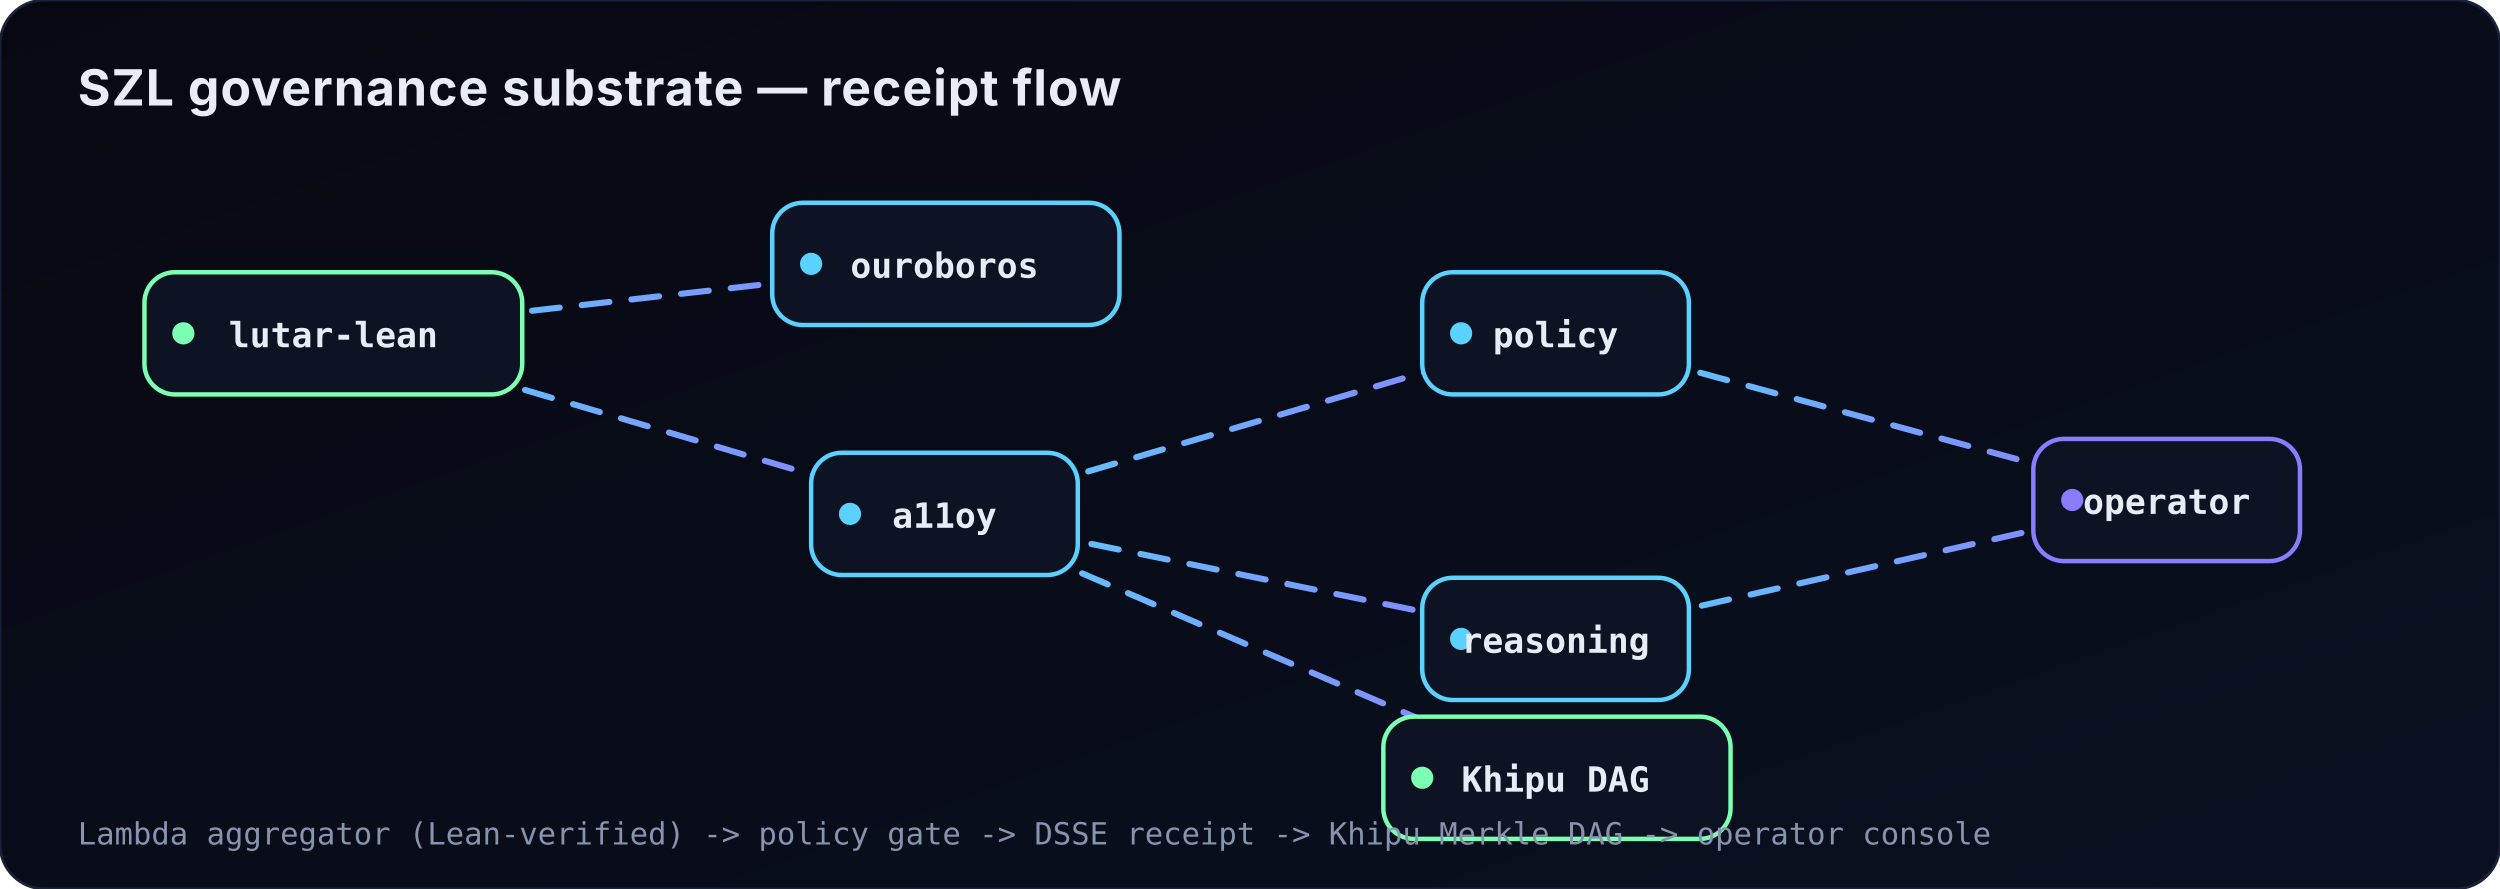
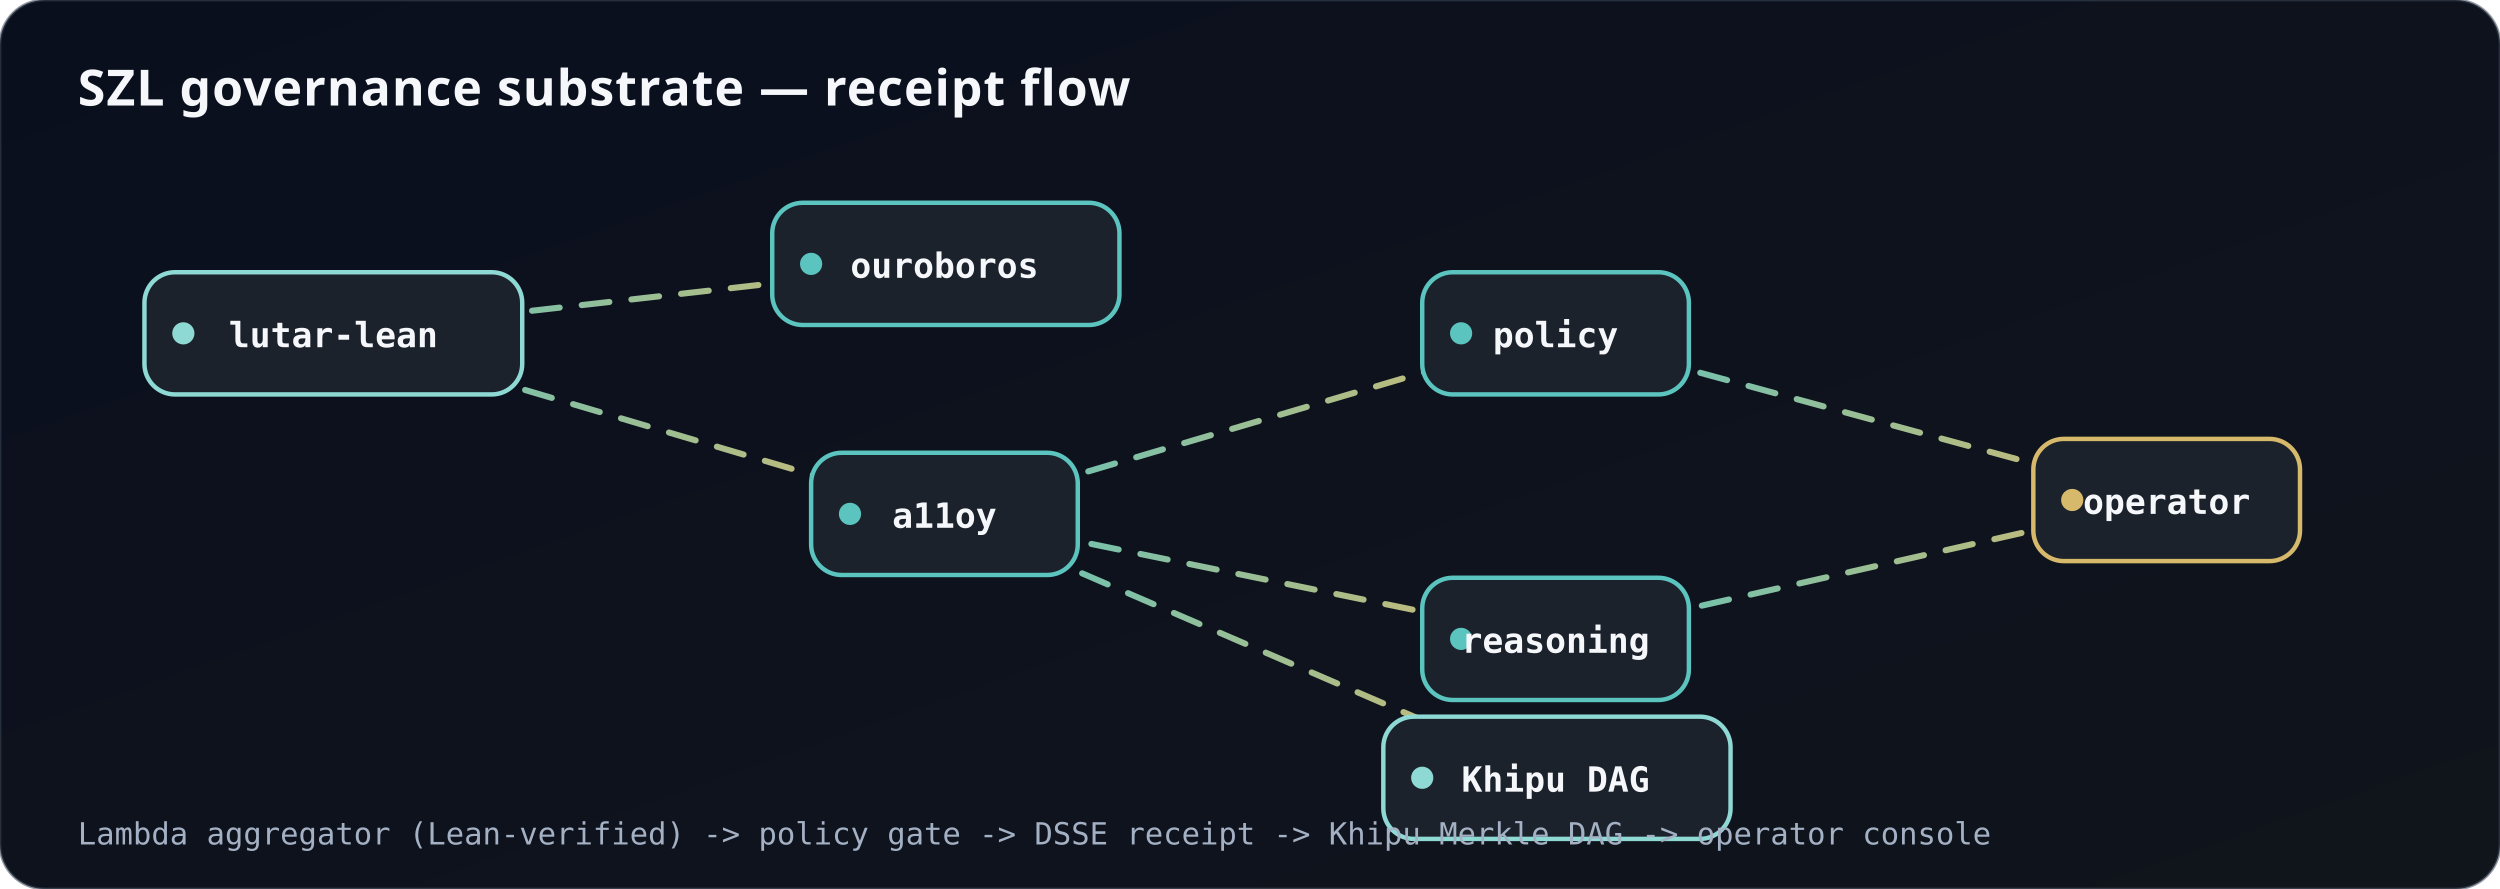
<svg xmlns="http://www.w3.org/2000/svg" width="900" height="320" viewBox="0 0 900 320" role="img" aria-label="SZL governance substrate — receipt flow">
  <defs>
    <linearGradient id="bgg" x1="0" y1="0" x2="1" y2="1">
-       <stop offset="0" stop-color="#070912" />
-       <stop offset="1" stop-color="#0a1020" />
+       <stop offset="0" stop-color="#0a0f1e" />
+       <stop offset="1" stop-color="#10151c" />
    </linearGradient>
    <linearGradient id="eg" x1="0" y1="0" x2="1" y2="0">
-       <stop offset="0" stop-color="#5ad1ff" />
-       <stop offset="1" stop-color="#8b7bff" />
+       <stop offset="0" stop-color="#5cc4bf" />
+       <stop offset="1" stop-color="#d7b96b" />
    </linearGradient>
    <style>
-       text{ font-family:'Inter','IBM Plex Sans',system-ui,sans-serif; }
-       .title{ font-size:18px; font-weight:700; fill:#e8ecf6; letter-spacing:.02em; }
-       .nl{ font-size:12.5px; font-weight:600; fill:#e8ecf6; font-family:'JetBrains Mono',monospace; }
-       .foot{ font-size:11px; fill:#8893ad; font-family:'JetBrains Mono',monospace; }
+       text{ font-family:Inter, system-ui, sans-serif; }
+       .title{ font-family:'Space Grotesk', system-ui, sans-serif; font-size:18px; font-weight:700; fill:#f5f7fa; letter-spacing:.02em; }
+       .nl{ font-size:12.5px; font-weight:600; fill:#f5f7fa; font-family:'JetBrains Mono', ui-monospace, SFMono-Regular, monospace; }
+       .foot{ font-size:11px; fill:#a4b1c4; font-family:'JetBrains Mono', ui-monospace, SFMono-Regular, monospace; }
    </style>
  </defs>
-   <rect width="900" height="320" rx="16" fill="url(#bgg)" stroke="#19223a" />
+   <rect width="900" height="320" rx="16" fill="url(#bgg)" stroke="#3c4757" stroke-opacity=".55" />
  <text class="title" x="28" y="38">SZL governance substrate — receipt flow</text>
  <g>
    <line x1="120" y1="120" x2="340" y2="95" stroke="url(#eg)" stroke-width="2.2" stroke-linecap="round" stroke-dasharray="10 8">
      <animate attributeName="stroke-dashoffset" values="0;-36" dur="1.4s" begin="0.0s" repeatCount="indefinite" />
    </line>
    <line x1="120" y1="120" x2="340" y2="185" stroke="url(#eg)" stroke-width="2.2" stroke-linecap="round" stroke-dasharray="10 8">
      <animate attributeName="stroke-dashoffset" values="0;-36" dur="1.4s" begin="0.25s" repeatCount="indefinite" />
    </line>
    <line x1="340" y1="95" x2="340" y2="185" stroke="url(#eg)" stroke-width="2.2" stroke-linecap="round" stroke-dasharray="10 8">
      <animate attributeName="stroke-dashoffset" values="0;-36" dur="1.4s" begin="0.5s" repeatCount="indefinite" />
    </line>
    <line x1="340" y1="185" x2="560" y2="120" stroke="url(#eg)" stroke-width="2.2" stroke-linecap="round" stroke-dasharray="10 8">
      <animate attributeName="stroke-dashoffset" values="0;-36" dur="1.4s" begin="0.75s" repeatCount="indefinite" />
    </line>
    <line x1="340" y1="185" x2="560" y2="230" stroke="url(#eg)" stroke-width="2.2" stroke-linecap="round" stroke-dasharray="10 8">
      <animate attributeName="stroke-dashoffset" values="0;-36" dur="1.4s" begin="1.0s" repeatCount="indefinite" />
    </line>
    <line x1="560" y1="120" x2="780" y2="180" stroke="url(#eg)" stroke-width="2.2" stroke-linecap="round" stroke-dasharray="10 8">
      <animate attributeName="stroke-dashoffset" values="0;-36" dur="1.4s" begin="0.0s" repeatCount="indefinite" />
    </line>
    <line x1="560" y1="230" x2="780" y2="180" stroke="url(#eg)" stroke-width="2.2" stroke-linecap="round" stroke-dasharray="10 8">
      <animate attributeName="stroke-dashoffset" values="0;-36" dur="1.4s" begin="0.25s" repeatCount="indefinite" />
    </line>
    <line x1="340" y1="185" x2="560" y2="280" stroke="url(#eg)" stroke-width="2.2" stroke-linecap="round" stroke-dasharray="10 8">
      <animate attributeName="stroke-dashoffset" values="0;-36" dur="1.4s" begin="0.5s" repeatCount="indefinite" />
    </line>
    <line x1="560" y1="120" x2="560" y2="280" stroke="url(#eg)" stroke-width="2.2" stroke-linecap="round" stroke-dasharray="10 8">
      <animate attributeName="stroke-dashoffset" values="0;-36" dur="1.4s" begin="0.75s" repeatCount="indefinite" />
    </line>
  </g>
  <g transform="translate(120,120)" text-anchor="middle">
-     <rect x="-68" y="-22" width="136" height="44" rx="11" fill="#0d1322" stroke="#7CFFB2" stroke-width="1.6">
+     <rect x="-68" y="-22" width="136" height="44" rx="11" fill="#1b222c" stroke="#8fd9d5" stroke-width="1.6">
      <animate attributeName="stroke-opacity" values="0.5;1;0.5" dur="2.4s" repeatCount="indefinite" />
    </rect>
-     <circle cx="-54" cy="0" r="4" fill="#7CFFB2">
+     <circle cx="-54" cy="0" r="4" fill="#8fd9d5">
      <animate attributeName="r" values="3;5.5;3" dur="1.8s" repeatCount="indefinite" />
    </circle>
    <text class="nl" y="5">lutar-lean</text>
  </g>
  <g transform="translate(340,95)" text-anchor="middle">
-     <rect x="-62" y="-22" width="125" height="44" rx="11" fill="#0d1322" stroke="#5ad1ff" stroke-width="1.6">
+     <rect x="-62" y="-22" width="125" height="44" rx="11" fill="#1b222c" stroke="#5cc4bf" stroke-width="1.6">
      <animate attributeName="stroke-opacity" values="0.5;1;0.5" dur="2.7s" repeatCount="indefinite" />
    </rect>
-     <circle cx="-48" cy="0" r="4" fill="#5ad1ff">
+     <circle cx="-48" cy="0" r="4" fill="#5cc4bf">
      <animate attributeName="r" values="3;5.5;3" dur="2.0s" repeatCount="indefinite" />
    </circle>
    <text class="nl" y="5">ouroboros</text>
  </g>
  <g transform="translate(340,185)" text-anchor="middle">
-     <rect x="-48" y="-22" width="96" height="44" rx="11" fill="#0d1322" stroke="#5ad1ff" stroke-width="1.6">
+     <rect x="-48" y="-22" width="96" height="44" rx="11" fill="#1b222c" stroke="#5cc4bf" stroke-width="1.6">
      <animate attributeName="stroke-opacity" values="0.5;1;0.5" dur="3.0s" repeatCount="indefinite" />
    </rect>
-     <circle cx="-34" cy="0" r="4" fill="#5ad1ff">
+     <circle cx="-34" cy="0" r="4" fill="#5cc4bf">
      <animate attributeName="r" values="3;5.5;3" dur="2.2s" repeatCount="indefinite" />
    </circle>
    <text class="nl" y="5">a11oy</text>
  </g>
  <g transform="translate(560,120)" text-anchor="middle">
-     <rect x="-48" y="-22" width="96" height="44" rx="11" fill="#0d1322" stroke="#5ad1ff" stroke-width="1.6">
+     <rect x="-48" y="-22" width="96" height="44" rx="11" fill="#1b222c" stroke="#5cc4bf" stroke-width="1.6">
      <animate attributeName="stroke-opacity" values="0.5;1;0.5" dur="3.3s" repeatCount="indefinite" />
    </rect>
-     <circle cx="-34" cy="0" r="4" fill="#5ad1ff">
+     <circle cx="-34" cy="0" r="4" fill="#5cc4bf">
      <animate attributeName="r" values="3;5.5;3" dur="2.4s" repeatCount="indefinite" />
    </circle>
    <text class="nl" y="5">policy</text>
  </g>
  <g transform="translate(560,230)" text-anchor="middle">
-     <rect x="-48" y="-22" width="96" height="44" rx="11" fill="#0d1322" stroke="#5ad1ff" stroke-width="1.6">
+     <rect x="-48" y="-22" width="96" height="44" rx="11" fill="#1b222c" stroke="#5cc4bf" stroke-width="1.6">
      <animate attributeName="stroke-opacity" values="0.5;1;0.5" dur="3.6s" repeatCount="indefinite" />
    </rect>
-     <circle cx="-34" cy="0" r="4" fill="#5ad1ff">
+     <circle cx="-34" cy="0" r="4" fill="#5cc4bf">
      <animate attributeName="r" values="3;5.5;3" dur="2.6s" repeatCount="indefinite" />
    </circle>
    <text class="nl" y="5">reasoning</text>
  </g>
  <g transform="translate(780,180)" text-anchor="middle">
-     <rect x="-48" y="-22" width="96" height="44" rx="11" fill="#0d1322" stroke="#8b7bff" stroke-width="1.6">
+     <rect x="-48" y="-22" width="96" height="44" rx="11" fill="#1b222c" stroke="#d7b96b" stroke-width="1.6">
      <animate attributeName="stroke-opacity" values="0.5;1;0.5" dur="3.9s" repeatCount="indefinite" />
    </rect>
-     <circle cx="-34" cy="0" r="4" fill="#8b7bff">
+     <circle cx="-34" cy="0" r="4" fill="#d7b96b">
      <animate attributeName="r" values="3;5.5;3" dur="2.8s" repeatCount="indefinite" />
    </circle>
    <text class="nl" y="5">operator</text>
  </g>
  <g transform="translate(560,280)" text-anchor="middle">
-     <rect x="-62" y="-22" width="125" height="44" rx="11" fill="#0d1322" stroke="#7CFFB2" stroke-width="1.6">
+     <rect x="-62" y="-22" width="125" height="44" rx="11" fill="#1b222c" stroke="#8fd9d5" stroke-width="1.6">
      <animate attributeName="stroke-opacity" values="0.5;1;0.5" dur="4.2s" repeatCount="indefinite" />
    </rect>
-     <circle cx="-48" cy="0" r="4" fill="#7CFFB2">
+     <circle cx="-48" cy="0" r="4" fill="#8fd9d5">
      <animate attributeName="r" values="3;5.5;3" dur="3.0s" repeatCount="indefinite" />
    </circle>
    <text class="nl" y="5">Khipu DAG</text>
  </g>
  <text class="foot" x="28" y="304">Lambda aggregator (Lean-verified) -&gt; policy gate -&gt; DSSE receipt -&gt; Khipu Merkle DAG -&gt; operator console</text>
</svg>
